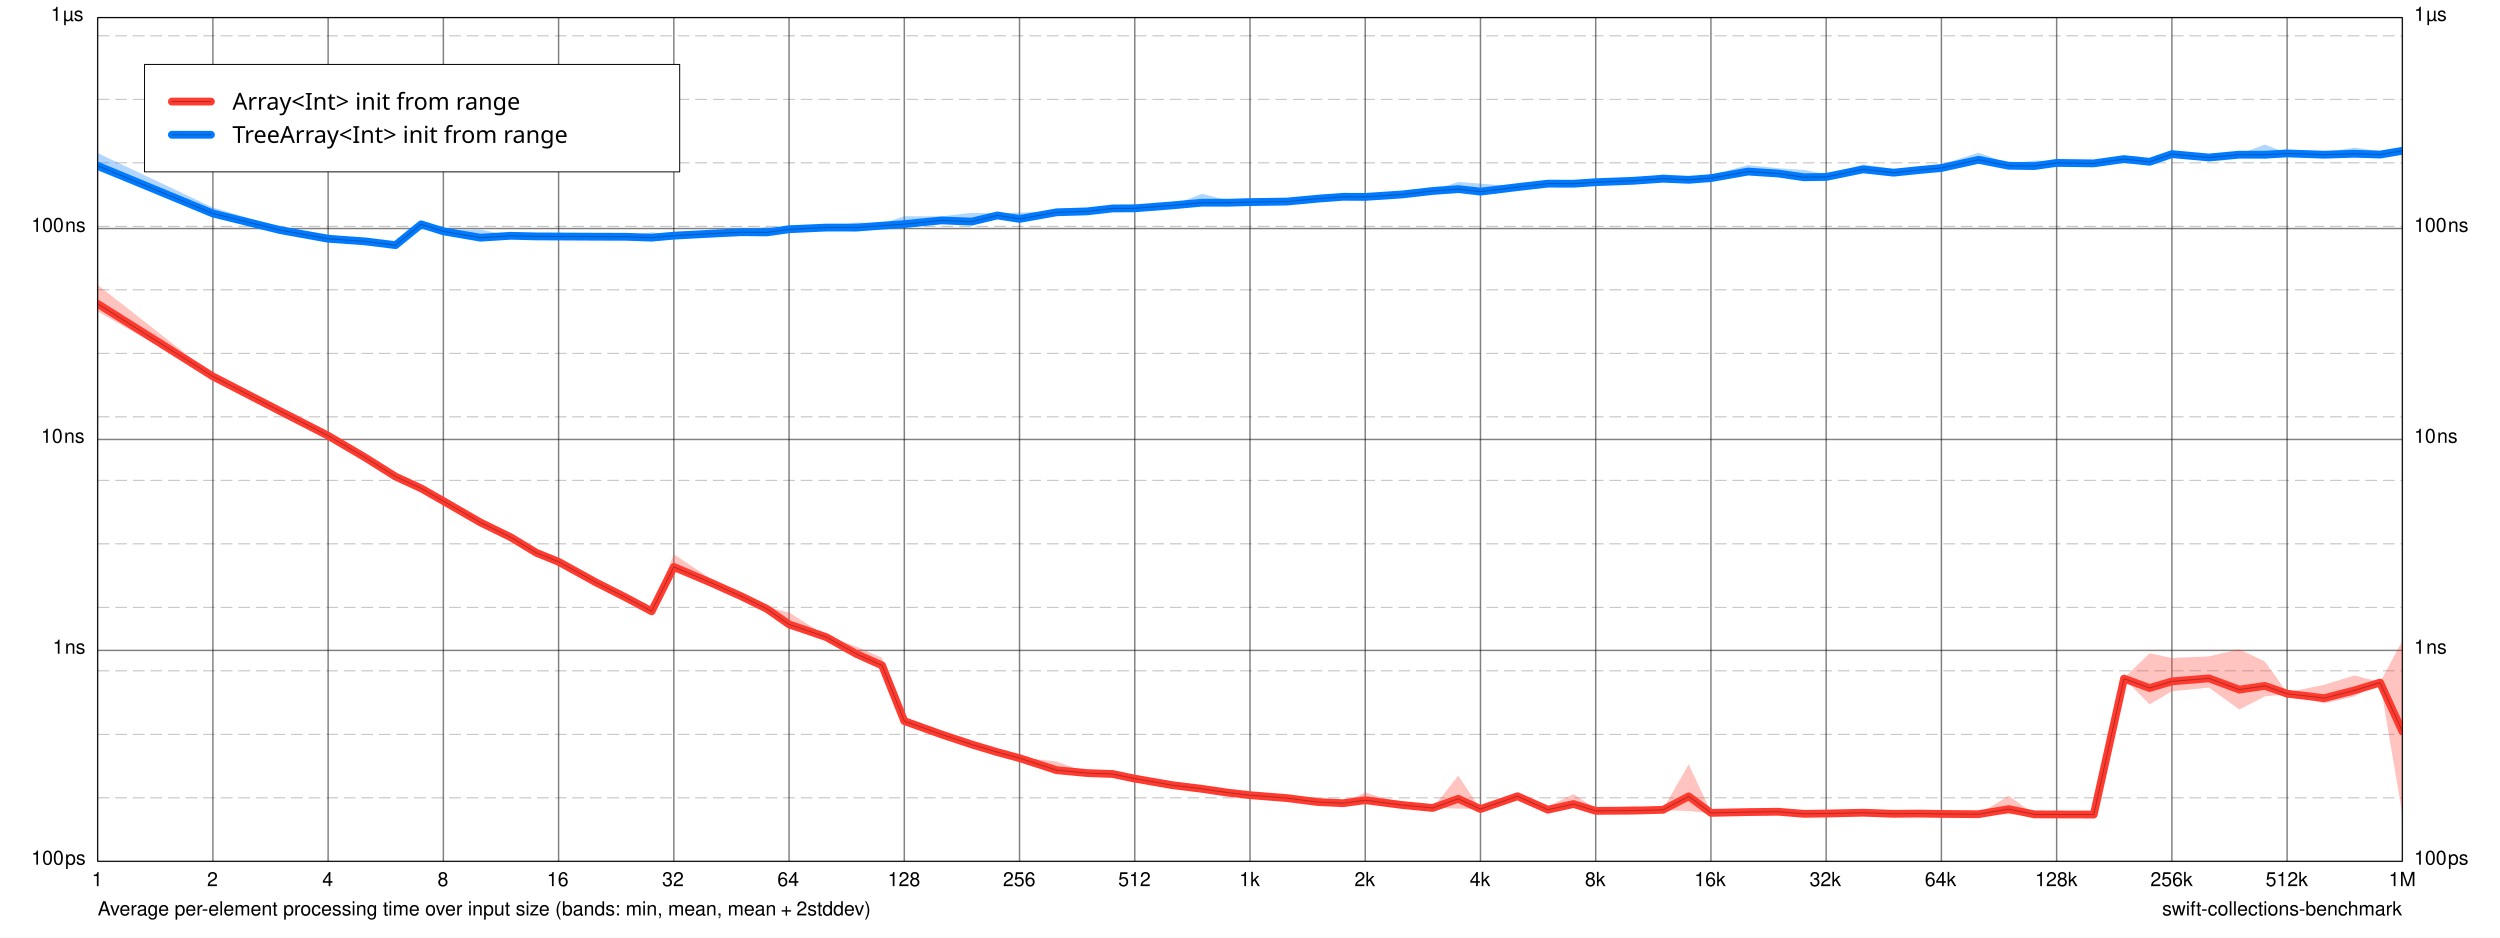
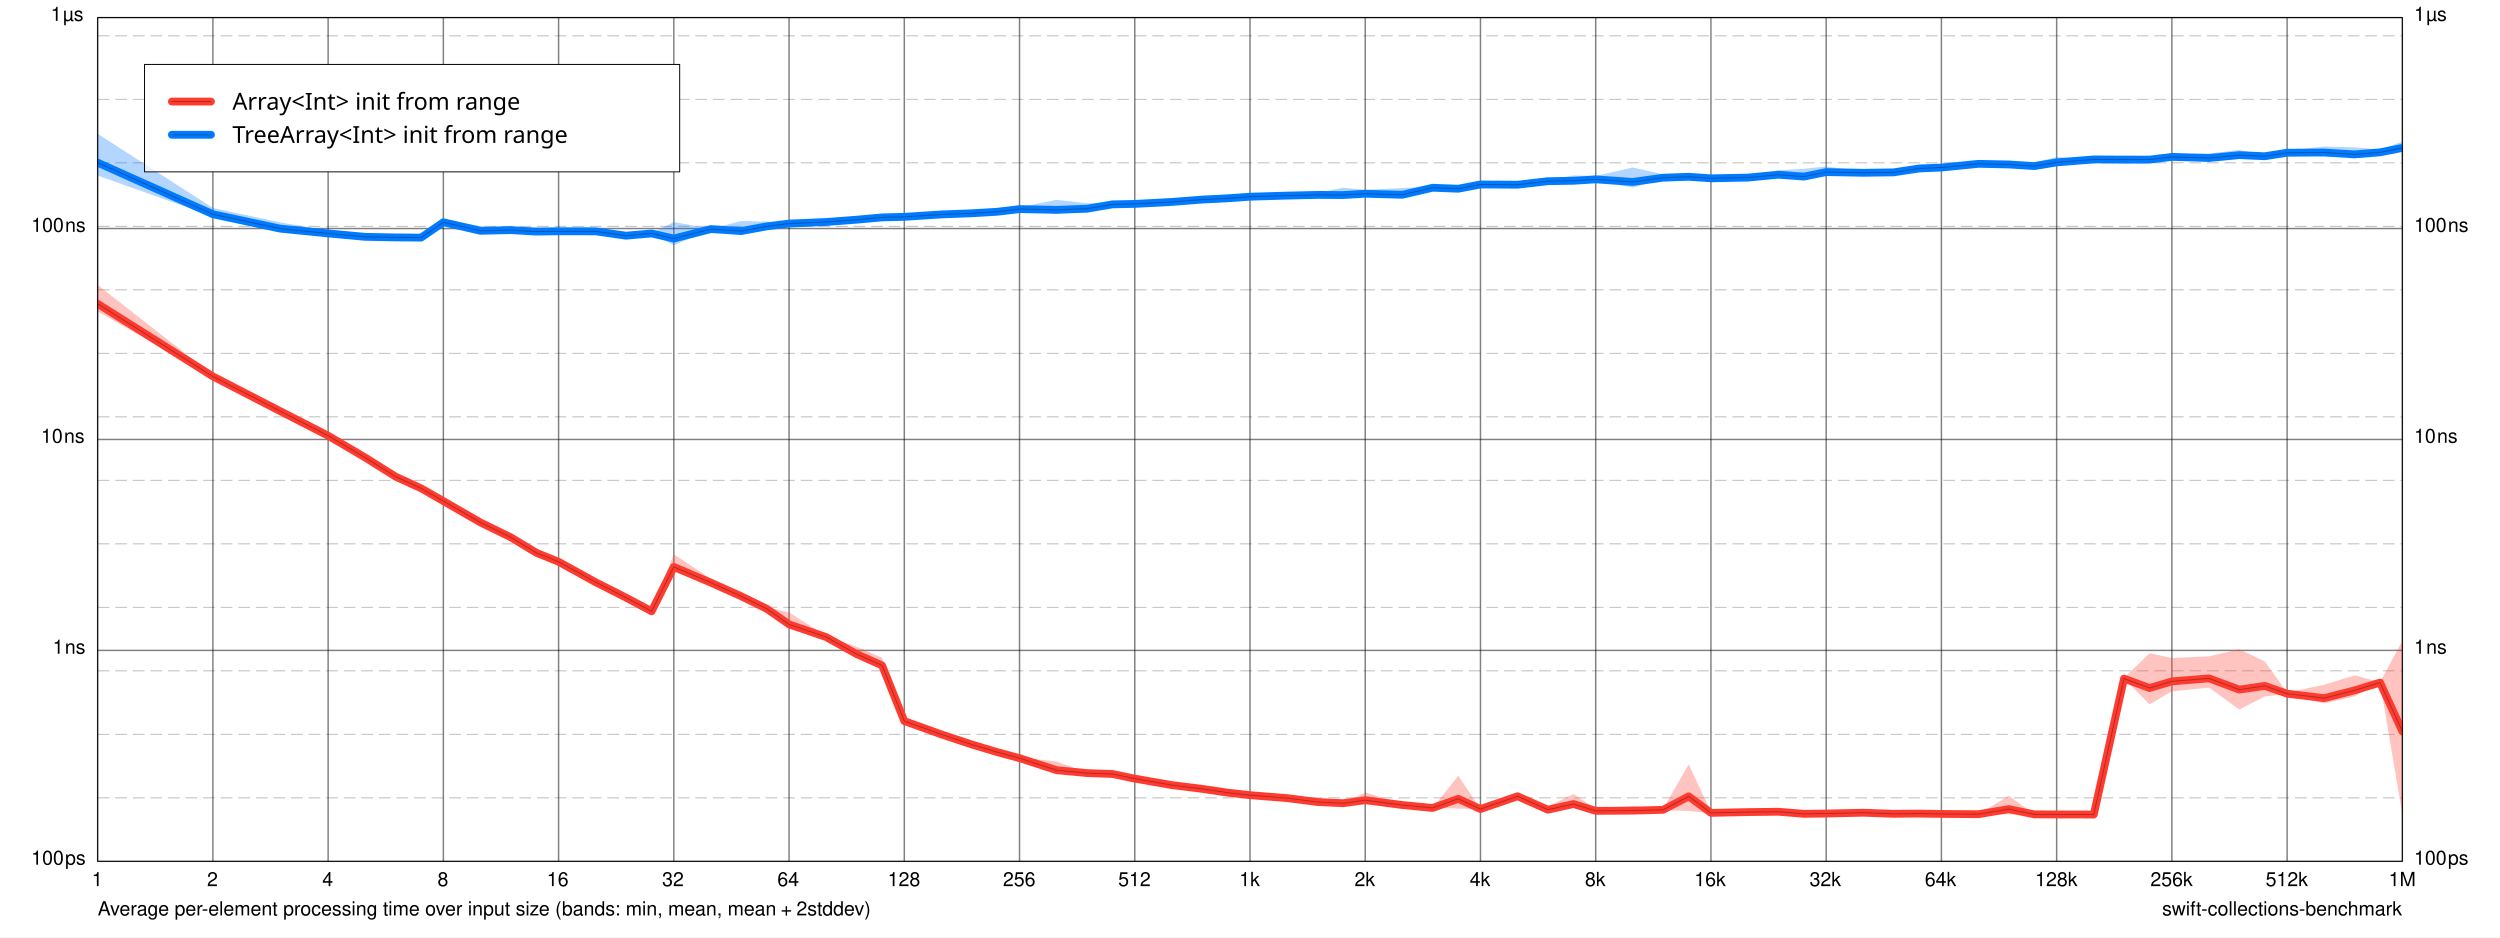
<svg xmlns="http://www.w3.org/2000/svg" xmlns:xlink="http://www.w3.org/1999/xlink" width="1280.0px" height="480.0px" viewBox="0.0 0.0 1280.0 480.0" version="1.1">
  <path d="M 0 0 L 0 480 L 1280 480 L 1280 0 z" fill="#FFFFFF" fill-opacity="1.0" stroke="none" />
  <text x="50" y="468.7" font-family="Helvetica" font-size="10" font-weight="normal" font-style="normal" fill="#000000" fill-opacity="1">Average per-element processing time over input size (bands: min, mean, mean + 2stddev)</text>
  <a xlink:href="https://github.com/apple/swift-collections-benchmark">
    <text x="1107" y="468.7" font-family="Helvetica" font-size="10" font-weight="normal" font-style="normal" fill="#000000" fill-opacity="1">swift-collections-benchmark</text>
  </a>
  <path d="M 50 9 L 50 441" fill="none" stroke-width="0.75" stroke="#000000" stroke-opacity="0.498" stroke-linecap="butt" stroke-linejoin="round" />
  <text x="47" y="453.7" font-family="Helvetica" font-size="10" font-weight="normal" font-style="normal" fill="#000000" fill-opacity="1">1</text>
  <path d="M 109 9 L 109 441" fill="none" stroke-width="0.75" stroke="#000000" stroke-opacity="0.498" stroke-linecap="butt" stroke-linejoin="round" />
  <text x="106" y="453.7" font-family="Helvetica" font-size="10" font-weight="normal" font-style="normal" fill="#000000" fill-opacity="1">2</text>
  <path d="M 168 9 L 168 441" fill="none" stroke-width="0.75" stroke="#000000" stroke-opacity="0.498" stroke-linecap="butt" stroke-linejoin="round" />
  <text x="165" y="453.7" font-family="Helvetica" font-size="10" font-weight="normal" font-style="normal" fill="#000000" fill-opacity="1">4</text>
  <path d="M 227 9 L 227 441" fill="none" stroke-width="0.75" stroke="#000000" stroke-opacity="0.498" stroke-linecap="butt" stroke-linejoin="round" />
  <text x="224" y="453.7" font-family="Helvetica" font-size="10" font-weight="normal" font-style="normal" fill="#000000" fill-opacity="1">8</text>
  <path d="M 286 9 L 286 441" fill="none" stroke-width="0.75" stroke="#000000" stroke-opacity="0.498" stroke-linecap="butt" stroke-linejoin="round" />
  <text x="280" y="453.7" font-family="Helvetica" font-size="10" font-weight="normal" font-style="normal" fill="#000000" fill-opacity="1">16</text>
  <path d="M 345 9 L 345 441" fill="none" stroke-width="0.75" stroke="#000000" stroke-opacity="0.498" stroke-linecap="butt" stroke-linejoin="round" />
  <text x="339" y="453.7" font-family="Helvetica" font-size="10" font-weight="normal" font-style="normal" fill="#000000" fill-opacity="1">32</text>
  <path d="M 404 9 L 404 441" fill="none" stroke-width="0.75" stroke="#000000" stroke-opacity="0.498" stroke-linecap="butt" stroke-linejoin="round" />
  <text x="398" y="453.7" font-family="Helvetica" font-size="10" font-weight="normal" font-style="normal" fill="#000000" fill-opacity="1">64</text>
  <path d="M 463 9 L 463 441" fill="none" stroke-width="0.75" stroke="#000000" stroke-opacity="0.498" stroke-linecap="butt" stroke-linejoin="round" />
  <text x="454.5" y="453.7" font-family="Helvetica" font-size="10" font-weight="normal" font-style="normal" fill="#000000" fill-opacity="1">128</text>
  <path d="M 522 9 L 522 441" fill="none" stroke-width="0.75" stroke="#000000" stroke-opacity="0.498" stroke-linecap="butt" stroke-linejoin="round" />
  <text x="513.5" y="453.7" font-family="Helvetica" font-size="10" font-weight="normal" font-style="normal" fill="#000000" fill-opacity="1">256</text>
  <path d="M 581 9 L 581 441" fill="none" stroke-width="0.75" stroke="#000000" stroke-opacity="0.498" stroke-linecap="butt" stroke-linejoin="round" />
  <text x="572.5" y="453.7" font-family="Helvetica" font-size="10" font-weight="normal" font-style="normal" fill="#000000" fill-opacity="1">512</text>
  <path d="M 640 9 L 640 441" fill="none" stroke-width="0.75" stroke="#000000" stroke-opacity="0.498" stroke-linecap="butt" stroke-linejoin="round" />
  <text x="634.5" y="453.7" font-family="Helvetica" font-size="10" font-weight="normal" font-style="normal" fill="#000000" fill-opacity="1">1k</text>
  <path d="M 699 9 L 699 441" fill="none" stroke-width="0.75" stroke="#000000" stroke-opacity="0.498" stroke-linecap="butt" stroke-linejoin="round" />
  <text x="693.5" y="453.7" font-family="Helvetica" font-size="10" font-weight="normal" font-style="normal" fill="#000000" fill-opacity="1">2k</text>
  <path d="M 758 9 L 758 441" fill="none" stroke-width="0.75" stroke="#000000" stroke-opacity="0.498" stroke-linecap="butt" stroke-linejoin="round" />
  <text x="752.5" y="453.7" font-family="Helvetica" font-size="10" font-weight="normal" font-style="normal" fill="#000000" fill-opacity="1">4k</text>
  <path d="M 817 9 L 817 441" fill="none" stroke-width="0.75" stroke="#000000" stroke-opacity="0.498" stroke-linecap="butt" stroke-linejoin="round" />
  <text x="811.5" y="453.7" font-family="Helvetica" font-size="10" font-weight="normal" font-style="normal" fill="#000000" fill-opacity="1">8k</text>
  <path d="M 876 9 L 876 441" fill="none" stroke-width="0.75" stroke="#000000" stroke-opacity="0.498" stroke-linecap="butt" stroke-linejoin="round" />
  <text x="867.5" y="453.7" font-family="Helvetica" font-size="10" font-weight="normal" font-style="normal" fill="#000000" fill-opacity="1">16k</text>
  <path d="M 935 9 L 935 441" fill="none" stroke-width="0.75" stroke="#000000" stroke-opacity="0.498" stroke-linecap="butt" stroke-linejoin="round" />
  <text x="926.5" y="453.7" font-family="Helvetica" font-size="10" font-weight="normal" font-style="normal" fill="#000000" fill-opacity="1">32k</text>
  <path d="M 994 9 L 994 441" fill="none" stroke-width="0.75" stroke="#000000" stroke-opacity="0.498" stroke-linecap="butt" stroke-linejoin="round" />
  <text x="985.5" y="453.7" font-family="Helvetica" font-size="10" font-weight="normal" font-style="normal" fill="#000000" fill-opacity="1">64k</text>
  <path d="M 1053 9 L 1053 441" fill="none" stroke-width="0.75" stroke="#000000" stroke-opacity="0.498" stroke-linecap="butt" stroke-linejoin="round" />
  <text x="1042" y="453.7" font-family="Helvetica" font-size="10" font-weight="normal" font-style="normal" fill="#000000" fill-opacity="1">128k</text>
  <path d="M 1112 9 L 1112 441" fill="none" stroke-width="0.75" stroke="#000000" stroke-opacity="0.498" stroke-linecap="butt" stroke-linejoin="round" />
  <text x="1101" y="453.7" font-family="Helvetica" font-size="10" font-weight="normal" font-style="normal" fill="#000000" fill-opacity="1">256k</text>
  <path d="M 1171 9 L 1171 441" fill="none" stroke-width="0.75" stroke="#000000" stroke-opacity="0.498" stroke-linecap="butt" stroke-linejoin="round" />
  <text x="1160" y="453.7" font-family="Helvetica" font-size="10" font-weight="normal" font-style="normal" fill="#000000" fill-opacity="1">512k</text>
  <path d="M 1230 9 L 1230 441" fill="none" stroke-width="0.75" stroke="#000000" stroke-opacity="0.498" stroke-linecap="butt" stroke-linejoin="round" />
  <text x="1223" y="453.7" font-family="Helvetica" font-size="10" font-weight="normal" font-style="normal" fill="#000000" fill-opacity="1">1M</text>
  <path d="M 50 441 L 1230 441" fill="none" stroke-width="0.75" stroke="#000000" stroke-opacity="0.498" stroke-linecap="butt" stroke-linejoin="round" />
  <text x="16" y="442.7" font-family="Helvetica" font-size="10" font-weight="normal" font-style="normal" fill="#000000" fill-opacity="1">100 ps</text>
  <text x="1236" y="442.7" font-family="Helvetica" font-size="10" font-weight="normal" font-style="normal" fill="#000000" fill-opacity="1">100 ps</text>
  <path d="M 50 333 L 1230 333" fill="none" stroke-width="0.75" stroke="#000000" stroke-opacity="0.498" stroke-linecap="butt" stroke-linejoin="round" />
  <text x="27" y="334.7" font-family="Helvetica" font-size="10" font-weight="normal" font-style="normal" fill="#000000" fill-opacity="1">1 ns</text>
  <text x="1236" y="334.7" font-family="Helvetica" font-size="10" font-weight="normal" font-style="normal" fill="#000000" fill-opacity="1">1 ns</text>
  <path d="M 50 225 L 1230 225" fill="none" stroke-width="0.75" stroke="#000000" stroke-opacity="0.498" stroke-linecap="butt" stroke-linejoin="round" />
  <text x="21" y="226.7" font-family="Helvetica" font-size="10" font-weight="normal" font-style="normal" fill="#000000" fill-opacity="1">10 ns</text>
  <text x="1236" y="226.7" font-family="Helvetica" font-size="10" font-weight="normal" font-style="normal" fill="#000000" fill-opacity="1">10 ns</text>
  <path d="M 50 117 L 1230 117" fill="none" stroke-width="0.75" stroke="#000000" stroke-opacity="0.498" stroke-linecap="butt" stroke-linejoin="round" />
  <text x="16" y="118.7" font-family="Helvetica" font-size="10" font-weight="normal" font-style="normal" fill="#000000" fill-opacity="1">100 ns</text>
  <text x="1236" y="118.7" font-family="Helvetica" font-size="10" font-weight="normal" font-style="normal" fill="#000000" fill-opacity="1">100 ns</text>
  <path d="M 50 9 L 1230 9" fill="none" stroke-width="0.75" stroke="#000000" stroke-opacity="0.498" stroke-linecap="butt" stroke-linejoin="round" />
  <text x="26" y="10.7" font-family="Helvetica" font-size="10" font-weight="normal" font-style="normal" fill="#000000" fill-opacity="1">1 µs</text>
  <text x="1236" y="10.7" font-family="Helvetica" font-size="10" font-weight="normal" font-style="normal" fill="#000000" fill-opacity="1">1 µs</text>
  <path d="M 50 408.49 L 1230 408.49" fill="none" stroke-width="0.5" stroke="#000000" stroke-opacity="0.259" stroke-linecap="butt" stroke-linejoin="round" stroke-dasharray="6 3" stroke-dashoffset="0" />
  <path d="M 50 375.98 L 1230 375.98" fill="none" stroke-width="0.5" stroke="#000000" stroke-opacity="0.259" stroke-linecap="butt" stroke-linejoin="round" stroke-dasharray="6 3" stroke-dashoffset="0" />
  <path d="M 50 343.47 L 1230 343.47" fill="none" stroke-width="0.5" stroke="#000000" stroke-opacity="0.259" stroke-linecap="butt" stroke-linejoin="round" stroke-dasharray="6 3" stroke-dashoffset="0" />
  <path d="M 50 310.96 L 1230 310.96" fill="none" stroke-width="0.5" stroke="#000000" stroke-opacity="0.259" stroke-linecap="butt" stroke-linejoin="round" stroke-dasharray="6 3" stroke-dashoffset="0" />
  <path d="M 50 278.44 L 1230 278.44" fill="none" stroke-width="0.5" stroke="#000000" stroke-opacity="0.259" stroke-linecap="butt" stroke-linejoin="round" stroke-dasharray="6 3" stroke-dashoffset="0" />
  <path d="M 50 245.93 L 1230 245.93" fill="none" stroke-width="0.5" stroke="#000000" stroke-opacity="0.259" stroke-linecap="butt" stroke-linejoin="round" stroke-dasharray="6 3" stroke-dashoffset="0" />
  <path d="M 50 213.42 L 1230 213.42" fill="none" stroke-width="0.5" stroke="#000000" stroke-opacity="0.259" stroke-linecap="butt" stroke-linejoin="round" stroke-dasharray="6 3" stroke-dashoffset="0" />
  <path d="M 50 180.91 L 1230 180.91" fill="none" stroke-width="0.5" stroke="#000000" stroke-opacity="0.259" stroke-linecap="butt" stroke-linejoin="round" stroke-dasharray="6 3" stroke-dashoffset="0" />
  <path d="M 50 148.4 L 1230 148.4" fill="none" stroke-width="0.5" stroke="#000000" stroke-opacity="0.259" stroke-linecap="butt" stroke-linejoin="round" stroke-dasharray="6 3" stroke-dashoffset="0" />
  <path d="M 50 115.89 L 1230 115.89" fill="none" stroke-width="0.5" stroke="#000000" stroke-opacity="0.259" stroke-linecap="butt" stroke-linejoin="round" stroke-dasharray="6 3" stroke-dashoffset="0" />
  <path d="M 50 83.376 L 1230 83.376" fill="none" stroke-width="0.5" stroke="#000000" stroke-opacity="0.259" stroke-linecap="butt" stroke-linejoin="round" stroke-dasharray="6 3" stroke-dashoffset="0" />
  <path d="M 50 50.865 L 1230 50.865" fill="none" stroke-width="0.5" stroke="#000000" stroke-opacity="0.259" stroke-linecap="butt" stroke-linejoin="round" stroke-dasharray="6 3" stroke-dashoffset="0" />
  <path d="M 50 18.354 L 1230 18.354" fill="none" stroke-width="0.5" stroke="#000000" stroke-opacity="0.259" stroke-linecap="butt" stroke-linejoin="round" stroke-dasharray="6 3" stroke-dashoffset="0" />
  <path d="M 74 33 L 74 88 L 348 88 L 348 33 z" fill="#FFFFFF" fill-opacity="1.0" stroke="none" />
  <clipPath id="clip-0">
    <path d="M 50 9 L 50 441 L 1230 441 L 1230 9 z" />
  </clipPath>
  <g clip-path="url(#clip-0)">
-     <path d="M 50 78.384L 109 106.25L 143.51 116.44L 168 120.05L 186.99 123.28L 202.51 123.57L 215.63 114.74L 227 117.66L 245.99 117.55L 261.51 120.69L 274.63 120.82L 286 120.99L 304.99 120.89L 320.51 121.13L 333.63 118.95L 345 120.3L 363.99 119.39L 379.51 118.23L 392.63 116.18L 404 117.06L 422.99 116.18L 438.51 113.91L 451.63 114.47L 463 110.71L 481.99 110.79L 497.51 108.95L 510.63 109.23L 522 108.87L 540.99 108.18L 556.51 108.13L 569.63 106.7L 581 105.8L 599.99 105.13L 615.51 99.218L 628.63 102.62L 640 101.59L 658.99 102.13L 674.51 100.55L 687.63 99.09L 699 100.76L 717.99 99.392L 733.51 97.465L 746.63 93.147L 758 94.005L 776.99 95.47L 792.51 92.381L 805.63 93.808L 817 92.226L 835.99 91.912L 851.51 89.244L 864.63 90.52L 876 89.619L 894.99 84.561L 910.51 86.136L 923.63 86.971L 935 89.297L 953.99 84.255L 969.51 86.524L 982.63 86.025L 994 84.247L 1013 78.184L 1028.5 83.628L 1041.6 82.258L 1053 82.416L 1072 82.721L 1087.5 80.501L 1100.6 81.121L 1112 77.072L 1131 80.458L 1146.5 78.943L 1159.6 74.004L 1171 78.433L 1190 77.843L 1205.5 75.62L 1218.6 77.403L 1230 75.322L 1230 77.899L 1218.6 79.77L 1205.5 79.86L 1190 79.697L 1171 78.583L 1159.6 81.196L 1146.5 79.281L 1131 80.708L 1112 79.568L 1100.6 83.468L 1087.5 81.782L 1072 83.982L 1053 83.768L 1041.6 86.046L 1028.5 85.316L 1013 83.174L 994 86.658L 982.63 87.442L 969.51 89.097L 953.99 87.62L 935 91.036L 923.63 92.174L 910.51 89.848L 894.99 89.062L 876 91.769L 864.63 92.629L 851.51 92.329L 835.99 92.811L 817 93.675L 805.63 94.153L 792.51 94.612L 776.99 95.926L 758 99.658L 746.63 98.191L 733.51 97.896L 717.99 99.602L 699 100.83L 687.63 101.35L 674.51 102.16L 658.99 103.59L 640 104.17L 628.63 104.23L 615.51 105.49L 599.99 105.2L 581 106.96L 569.63 106.74L 556.51 108.27L 540.99 108.87L 522 113.29L 510.63 110.7L 497.51 115.18L 481.99 113.6L 463 116.27L 451.63 115.93L 438.51 117.49L 422.99 116.65L 404 117.49L 392.63 120.03L 379.51 119.12L 363.99 119.72L 345 120.78L 333.63 122.7L 320.51 121.27L 304.99 121.29L 286 121.12L 274.63 121.11L 261.51 120.73L 245.99 123.26L 227 118.72L 215.63 114.9L 202.51 126.21L 186.99 123.71L 168 123.04L 143.51 118.32L 109 110.44L 50 87.413" fill="#007AFF" fill-opacity="0.302" stroke="none" />
+     <path d="M 50 68.503L 109 106.49L 143.51 113.84L 168 118.07L 186.99 120.56L 202.51 119.92L 215.63 121.6L 227 112.2L 245.99 115.84L 261.51 117.77L 274.63 116.61L 286 117.57L 304.99 116.9L 320.51 120.35L 333.63 119.37L 345 113.68L 363.99 117.11L 379.51 113.19L 392.63 113.43L 404 114.24L 422.99 113.41L 438.51 112.04L 451.63 111.25L 463 110.95L 481.99 109.25L 497.51 108.13L 510.63 108.2L 522 106.13L 540.99 102.31L 556.51 104.08L 569.63 103.76L 581 103.68L 599.99 101.41L 615.51 101.39L 628.63 101.49L 640 99.98L 658.99 99.828L 674.51 98.783L 687.63 96.078L 699 97.204L 717.99 96.227L 733.51 95.748L 746.63 95.447L 758 93.924L 776.99 93.061L 792.51 92.166L 805.63 89.828L 817 90.078L 835.99 85.75L 851.51 89.253L 864.63 90.241L 876 90.195L 894.99 90.024L 910.51 87.251L 923.63 86.415L 935 85.239L 953.99 87.828L 969.51 87.579L 982.63 84.871L 994 85.48L 1013 82.83L 1028.5 83.582L 1041.6 83.071L 1053 80.449L 1072 81.284L 1087.5 80.867L 1100.6 80.574L 1112 78.996L 1131 78.565L 1146.5 76.803L 1159.6 79.354L 1171 77.066L 1190 75.022L 1205.5 75.424L 1218.6 76.576L 1230 72.51L 1230 76.933L 1218.6 78.505L 1205.5 80.411L 1190 79.224L 1171 78.594L 1159.6 80.225L 1146.5 80.38L 1131 81.764L 1112 80.813L 1100.6 82.14L 1087.5 82.013L 1072 81.747L 1053 84.145L 1041.6 85.747L 1028.5 84.432L 1013 84.25L 994 85.893L 982.63 86.759L 969.51 88.494L 953.99 88.685L 935 89.17L 923.63 91.926L 910.51 90.228L 894.99 91.25L 876 91.702L 864.63 90.603L 851.51 91.613L 835.99 96.082L 817 92.463L 805.63 93.562L 792.51 92.987L 776.99 95.117L 758 94.639L 746.63 97.054L 733.51 96.256L 717.99 101.01L 699 99.916L 687.63 101.27L 674.51 100.15L 658.99 100.27L 640 100.97L 628.63 101.55L 615.51 102.46L 599.99 104.13L 581 104.65L 569.63 104.94L 556.51 107.9L 540.99 109.4L 522 107.39L 510.63 108.49L 497.51 109.59L 481.99 109.98L 463 111.05L 451.63 111.33L 438.51 112.65L 422.99 113.77L 404 114.55L 392.63 116.79L 379.51 120.25L 363.99 117.34L 345 125.55L 333.63 119.58L 320.51 120.79L 304.99 119.01L 286 118.72L 274.63 119.3L 261.51 117.84L 245.99 119.01L 227 114.36L 215.63 121.66L 202.51 122.16L 186.99 121.51L 168 120.03L 143.51 118.27L 109 110.87L 50 89.868" fill="#007AFF" fill-opacity="0.302" stroke="none" />
    <path d="M 50 145.92L 109 192.05L 143.51 210.54L 168 223.09L 186.99 233.59L 202.51 244.02L 215.63 248.07L 227 256.55L 245.99 267.5L 261.51 275.09L 274.63 282.36L 286 287.64L 304.99 298.11L 320.51 305.34L 333.63 312.98L 345 283.79L 363.99 296.4L 379.51 304.66L 392.63 310.8L 404 313.6L 422.99 325.6L 438.51 331.11L 451.63 336.81L 463 369.19L 481.99 375.59L 497.51 381.17L 510.63 385.11L 522 387.82L 540.99 389.89L 556.51 395.55L 569.63 396.28L 581 397.37L 599.99 401.97L 615.51 403.1L 628.63 405.85L 640 407.13L 658.99 407.67L 674.51 409.76L 687.63 411.25L 699 405.72L 717.99 411.59L 733.51 413.68L 746.63 397.16L 758 414.19L 776.99 407.64L 792.51 412.89L 805.63 406.57L 817 414.09L 835.99 412.67L 851.51 414.15L 864.63 391.34L 876 415.69L 894.99 415.57L 910.51 414.78L 923.63 416.45L 935 415.69L 953.99 415.21L 969.51 415.86L 982.63 415.93L 994 416.68L 1013 416.85L 1028.5 407.43L 1041.6 416.93L 1053 416.62L 1072 416.98L 1087.5 347.13L 1100.6 334.47L 1112 336.91L 1131 336.05L 1146.5 332.44L 1159.6 338.7L 1171 354.53L 1190 350.6L 1205.5 345.8L 1218.6 349.29L 1230 328.12L 1230 416.92L 1218.6 349.54L 1205.5 356.52L 1190 360.14L 1171 355.4L 1159.6 356.54L 1146.5 363.28L 1131 352.05L 1112 353.95L 1100.6 360.62L 1087.5 347.57L 1072 417.07L 1053 417.13L 1041.6 416.97L 1028.5 416.95L 1013 416.87L 994 416.74L 982.63 416.78L 969.51 416.96L 953.99 416.44L 935 416.83L 923.63 416.76L 910.51 415.91L 894.99 415.86L 876 416.37L 864.63 415.23L 851.51 414.79L 835.99 415.92L 817 415.53L 805.63 413.61L 792.51 415.18L 776.99 407.69L 758 414.25L 746.63 413.99L 733.51 413.68L 717.99 412.38L 699 411.19L 687.63 411.25L 674.51 410.95L 658.99 408.98L 640 407.13L 628.63 405.85L 615.51 404.19L 599.99 401.97L 581 399.13L 569.63 396.28L 556.51 395.91L 540.99 396.01L 522 388.29L 510.63 385.11L 497.51 381.17L 481.99 376.16L 463 369.19L 451.63 342.19L 438.51 336.25L 422.99 326.4L 404 322.05L 392.63 312.07L 379.51 305.51L 363.99 299.05L 345 292.79L 333.63 312.98L 320.51 306.2L 304.99 298.11L 286 287.64L 274.63 283.28L 261.51 275.09L 245.99 267.5L 227 256.55L 215.63 250.77L 202.51 244.02L 186.99 234.5L 168 223.09L 143.51 210.54L 109 192.97L 50 159.5" fill="#FF3B30" fill-opacity="0.302" stroke="none" />
-     <path d="M 50 84.882L 109 109.31L 143.51 117.82L 168 122.24L 186.99 123.6L 202.51 125.51L 215.63 114.86L 227 118.44L 245.99 121.7L 261.51 120.72L 274.63 121.04L 286 121.09L 304.99 121.19L 320.51 121.23L 333.63 121.69L 345 120.66L 363.99 119.64L 379.51 118.88L 392.63 118.99L 404 117.37L 422.99 116.52L 438.51 116.53L 451.63 115.54L 463 114.75L 481.99 112.85L 497.51 113.47L 510.63 110.31L 522 112.09L 540.99 108.69L 556.51 108.23L 569.63 106.73L 581 106.66L 599.99 105.18L 615.51 103.77L 628.63 103.8L 640 103.48L 658.99 103.2L 674.51 101.74L 687.63 100.75L 699 100.81L 717.99 99.547L 733.51 97.783L 746.63 96.82L 758 98.115L 776.99 95.806L 792.51 94.019L 805.63 94.062L 817 93.292L 835.99 92.574L 851.51 91.504L 864.63 92.069L 876 91.198L 894.99 87.844L 910.51 88.85L 923.63 90.759L 935 90.576L 953.99 86.717L 969.51 88.411L 982.63 87.068L 994 86.016L 1013 81.819L 1028.5 84.869L 1041.6 85.027L 1053 83.411L 1072 83.65L 1087.5 81.444L 1100.6 82.843L 1112 78.903L 1131 80.643L 1146.5 79.193L 1159.6 79.208L 1171 78.543L 1190 79.206L 1205.5 78.715L 1218.6 79.14L 1230 77.212" fill="none" stroke-width="4" stroke="#007AFF" stroke-opacity="1" stroke-linecap="round" stroke-linejoin="round" />
+     <path d="M 50 83.284L 109 109.69L 143.51 117.07L 168 119.51L 186.99 121.26L 202.51 121.56L 215.63 121.65L 227 113.79L 245.99 118.16L 261.51 117.82L 274.63 118.58L 286 118.41L 304.99 118.45L 320.51 120.67L 333.63 119.53L 345 122.15L 363.99 117.28L 379.51 118.3L 392.63 115.89L 404 114.47L 422.99 113.67L 438.51 112.49L 451.63 111.31L 463 111.02L 481.99 109.79L 497.51 109.2L 510.63 108.42L 522 107.06L 540.99 107.45L 556.51 106.87L 569.63 104.63L 581 104.4L 599.99 103.4L 615.51 102.18L 628.63 101.53L 640 100.71L 658.99 100.15L 674.51 99.787L 687.63 99.86L 699 99.192L 717.99 99.716L 733.51 96.123L 746.63 96.629L 758 94.451L 776.99 94.571L 792.51 92.771L 805.63 92.557L 817 91.828L 835.99 93.156L 851.51 90.985L 864.63 90.509L 876 91.304L 894.99 90.926L 910.51 89.432L 923.63 90.423L 935 88.111L 953.99 88.459L 969.51 88.253L 982.63 86.258L 994 85.785L 1013 83.875L 1028.5 84.209L 1041.6 85.033L 1053 83.151L 1072 81.625L 1087.5 81.711L 1100.6 81.726L 1112 80.332L 1131 80.907L 1146.5 79.419L 1159.6 79.996L 1171 78.19L 1190 78.09L 1205.5 79.057L 1218.6 77.993L 1230 75.737" fill="none" stroke-width="4" stroke="#007AFF" stroke-opacity="1" stroke-linecap="round" stroke-linejoin="round" />
    <path d="M 50 155.56L 109 192.73L 143.51 210.54L 168 223.09L 186.99 234.26L 202.51 244.02L 215.63 250.05L 227 256.55L 245.99 267.5L 261.51 275.09L 274.63 283.04L 286 287.64L 304.99 298.11L 320.51 305.97L 333.63 312.98L 345 290.27L 363.99 298.34L 379.51 305.29L 392.63 311.73L 404 319.69L 422.99 326.19L 438.51 334.85L 451.63 340.72L 463 369.19L 481.99 376.01L 497.51 381.17L 510.63 385.11L 522 388.17L 540.99 394.34L 556.51 395.82L 569.63 396.28L 581 398.67L 599.99 401.97L 615.51 403.9L 628.63 405.85L 640 407.13L 658.99 408.63L 674.51 410.63L 687.63 411.25L 699 409.7L 717.99 412.17L 733.51 413.68L 746.63 408.98L 758 414.23L 776.99 407.68L 792.51 414.57L 805.63 411.66L 817 415.15L 835.99 415.05L 851.51 414.62L 864.63 407.73L 876 416.19L 894.99 415.79L 910.51 415.61L 923.63 416.68L 935 416.53L 953.99 416.11L 969.51 416.67L 982.63 416.56L 994 416.73L 1013 416.87L 1028.5 414.27L 1041.6 416.96L 1053 417L 1072 417.05L 1087.5 347.45L 1100.6 352.27L 1112 348.87L 1131 347.32L 1146.5 353.08L 1159.6 351.18L 1171 355.17L 1190 357.45L 1205.5 353.47L 1218.6 349.48L 1230 374.45" fill="none" stroke-width="4" stroke="#FF3B30" stroke-opacity="1" stroke-linecap="round" stroke-linejoin="round" />
-     <path d="M 50 84.882L 109 109.31L 143.51 117.82L 168 122.24L 186.99 123.6L 202.51 125.51L 215.63 114.86L 227 118.44L 245.99 121.7L 261.51 120.72L 274.63 121.04L 286 121.09L 304.99 121.19L 320.51 121.23L 333.63 121.69L 345 120.66L 363.99 119.64L 379.51 118.88L 392.63 118.99L 404 117.37L 422.99 116.52L 438.51 116.53L 451.63 115.54L 463 114.75L 481.99 112.85L 497.51 113.47L 510.63 110.31L 522 112.09L 540.99 108.69L 556.51 108.23L 569.63 106.73L 581 106.66L 599.99 105.18L 615.51 103.77L 628.63 103.8L 640 103.48L 658.99 103.2L 674.51 101.74L 687.63 100.75L 699 100.81L 717.99 99.547L 733.51 97.783L 746.63 96.82L 758 98.115L 776.99 95.806L 792.51 94.019L 805.63 94.062L 817 93.292L 835.99 92.574L 851.51 91.504L 864.63 92.069L 876 91.198L 894.99 87.844L 910.51 88.85L 923.63 90.759L 935 90.576L 953.99 86.717L 969.51 88.411L 982.63 87.068L 994 86.016L 1013 81.819L 1028.5 84.869L 1041.6 85.027L 1053 83.411L 1072 83.65L 1087.5 81.444L 1100.6 82.843L 1112 78.903L 1131 80.643L 1146.5 79.193L 1159.6 79.208L 1171 78.543L 1190 79.206L 1205.5 78.715L 1218.6 79.14L 1230 77.212" fill="none" stroke-width="0.5" stroke="#000000" stroke-opacity="0.302" stroke-linecap="round" stroke-linejoin="round" />
+     <path d="M 50 83.284L 109 109.69L 143.51 117.07L 168 119.51L 186.99 121.26L 202.51 121.56L 215.63 121.65L 227 113.79L 245.99 118.16L 261.51 117.82L 274.63 118.58L 286 118.41L 304.99 118.45L 320.51 120.67L 333.63 119.53L 345 122.15L 363.99 117.28L 379.51 118.3L 392.63 115.89L 404 114.47L 422.99 113.67L 438.51 112.49L 451.63 111.31L 463 111.02L 481.99 109.79L 497.51 109.2L 510.63 108.42L 522 107.06L 540.99 107.45L 556.51 106.87L 569.63 104.63L 581 104.4L 599.99 103.4L 615.51 102.18L 628.63 101.53L 640 100.71L 658.99 100.15L 674.51 99.787L 687.63 99.86L 699 99.192L 717.99 99.716L 733.51 96.123L 746.63 96.629L 758 94.451L 776.99 94.571L 792.51 92.771L 805.63 92.557L 817 91.828L 835.99 93.156L 851.51 90.985L 864.63 90.509L 876 91.304L 894.99 90.926L 910.51 89.432L 923.63 90.423L 935 88.111L 953.99 88.459L 969.51 88.253L 982.63 86.258L 994 85.785L 1013 83.875L 1028.5 84.209L 1041.6 85.033L 1053 83.151L 1072 81.625L 1087.5 81.711L 1100.6 81.726L 1112 80.332L 1131 80.907L 1146.5 79.419L 1159.6 79.996L 1171 78.19L 1190 78.09L 1205.5 79.057L 1218.6 77.993L 1230 75.737" fill="none" stroke-width="0.5" stroke="#000000" stroke-opacity="0.302" stroke-linecap="round" stroke-linejoin="round" />
    <path d="M 50 155.56L 109 192.73L 143.51 210.54L 168 223.09L 186.99 234.26L 202.51 244.02L 215.63 250.05L 227 256.55L 245.99 267.5L 261.51 275.09L 274.63 283.04L 286 287.64L 304.99 298.11L 320.51 305.97L 333.63 312.98L 345 290.27L 363.99 298.34L 379.51 305.29L 392.63 311.73L 404 319.69L 422.99 326.19L 438.51 334.85L 451.63 340.72L 463 369.19L 481.99 376.01L 497.51 381.17L 510.63 385.11L 522 388.17L 540.99 394.34L 556.51 395.82L 569.63 396.28L 581 398.67L 599.99 401.97L 615.51 403.9L 628.63 405.85L 640 407.13L 658.99 408.63L 674.51 410.63L 687.63 411.25L 699 409.7L 717.99 412.17L 733.51 413.68L 746.63 408.98L 758 414.23L 776.99 407.68L 792.51 414.57L 805.63 411.66L 817 415.15L 835.99 415.05L 851.51 414.62L 864.63 407.73L 876 416.19L 894.99 415.79L 910.51 415.61L 923.63 416.68L 935 416.53L 953.99 416.11L 969.51 416.67L 982.63 416.56L 994 416.73L 1013 416.87L 1028.5 414.27L 1041.6 416.96L 1053 417L 1072 417.05L 1087.5 347.45L 1100.6 352.27L 1112 348.87L 1131 347.32L 1146.5 353.08L 1159.6 351.18L 1171 355.17L 1190 357.45L 1205.5 353.47L 1218.6 349.48L 1230 374.45" fill="none" stroke-width="0.5" stroke="#000000" stroke-opacity="0.302" stroke-linecap="round" stroke-linejoin="round" />
  </g>
  <path d="M 74 33 L 74 88 L 348 88 L 348 33 z" fill="#FFFFFF" fill-opacity="0.702" stroke-width="0.5" stroke="#000000" stroke-opacity="1" stroke-linecap="round" stroke-linejoin="round" />
  <path d="M 88 52 L 108 52" fill="none" stroke-width="4" stroke="#FF3B30" stroke-opacity="1" stroke-linecap="round" stroke-linejoin="round" />
  <path d="M 88 52 L 108 52" fill="none" stroke-width="0.5" stroke="#000000" stroke-opacity="0.302" stroke-linecap="round" stroke-linejoin="round" />
  <text x="119" y="56.17" font-family="Menlo" font-size="12" font-weight="normal" font-style="normal" fill="#000000" fill-opacity="1">Array&lt;Int&gt; init from range</text>
  <path d="M 88 69 L 108 69" fill="none" stroke-width="4" stroke="#007AFF" stroke-opacity="1" stroke-linecap="round" stroke-linejoin="round" />
  <path d="M 88 69 L 108 69" fill="none" stroke-width="0.5" stroke="#000000" stroke-opacity="0.302" stroke-linecap="round" stroke-linejoin="round" />
  <text x="119" y="73.17" font-family="Menlo" font-size="12" font-weight="normal" font-style="normal" fill="#000000" fill-opacity="1">TreeArray&lt;Int&gt; init from range</text>
  <path d="M 50 9 L 50 441 L 1230 441 L 1230 9 z" fill="none" stroke-width="0.5" stroke="#000000" stroke-opacity="1" stroke-linecap="round" stroke-linejoin="round" />
</svg>
